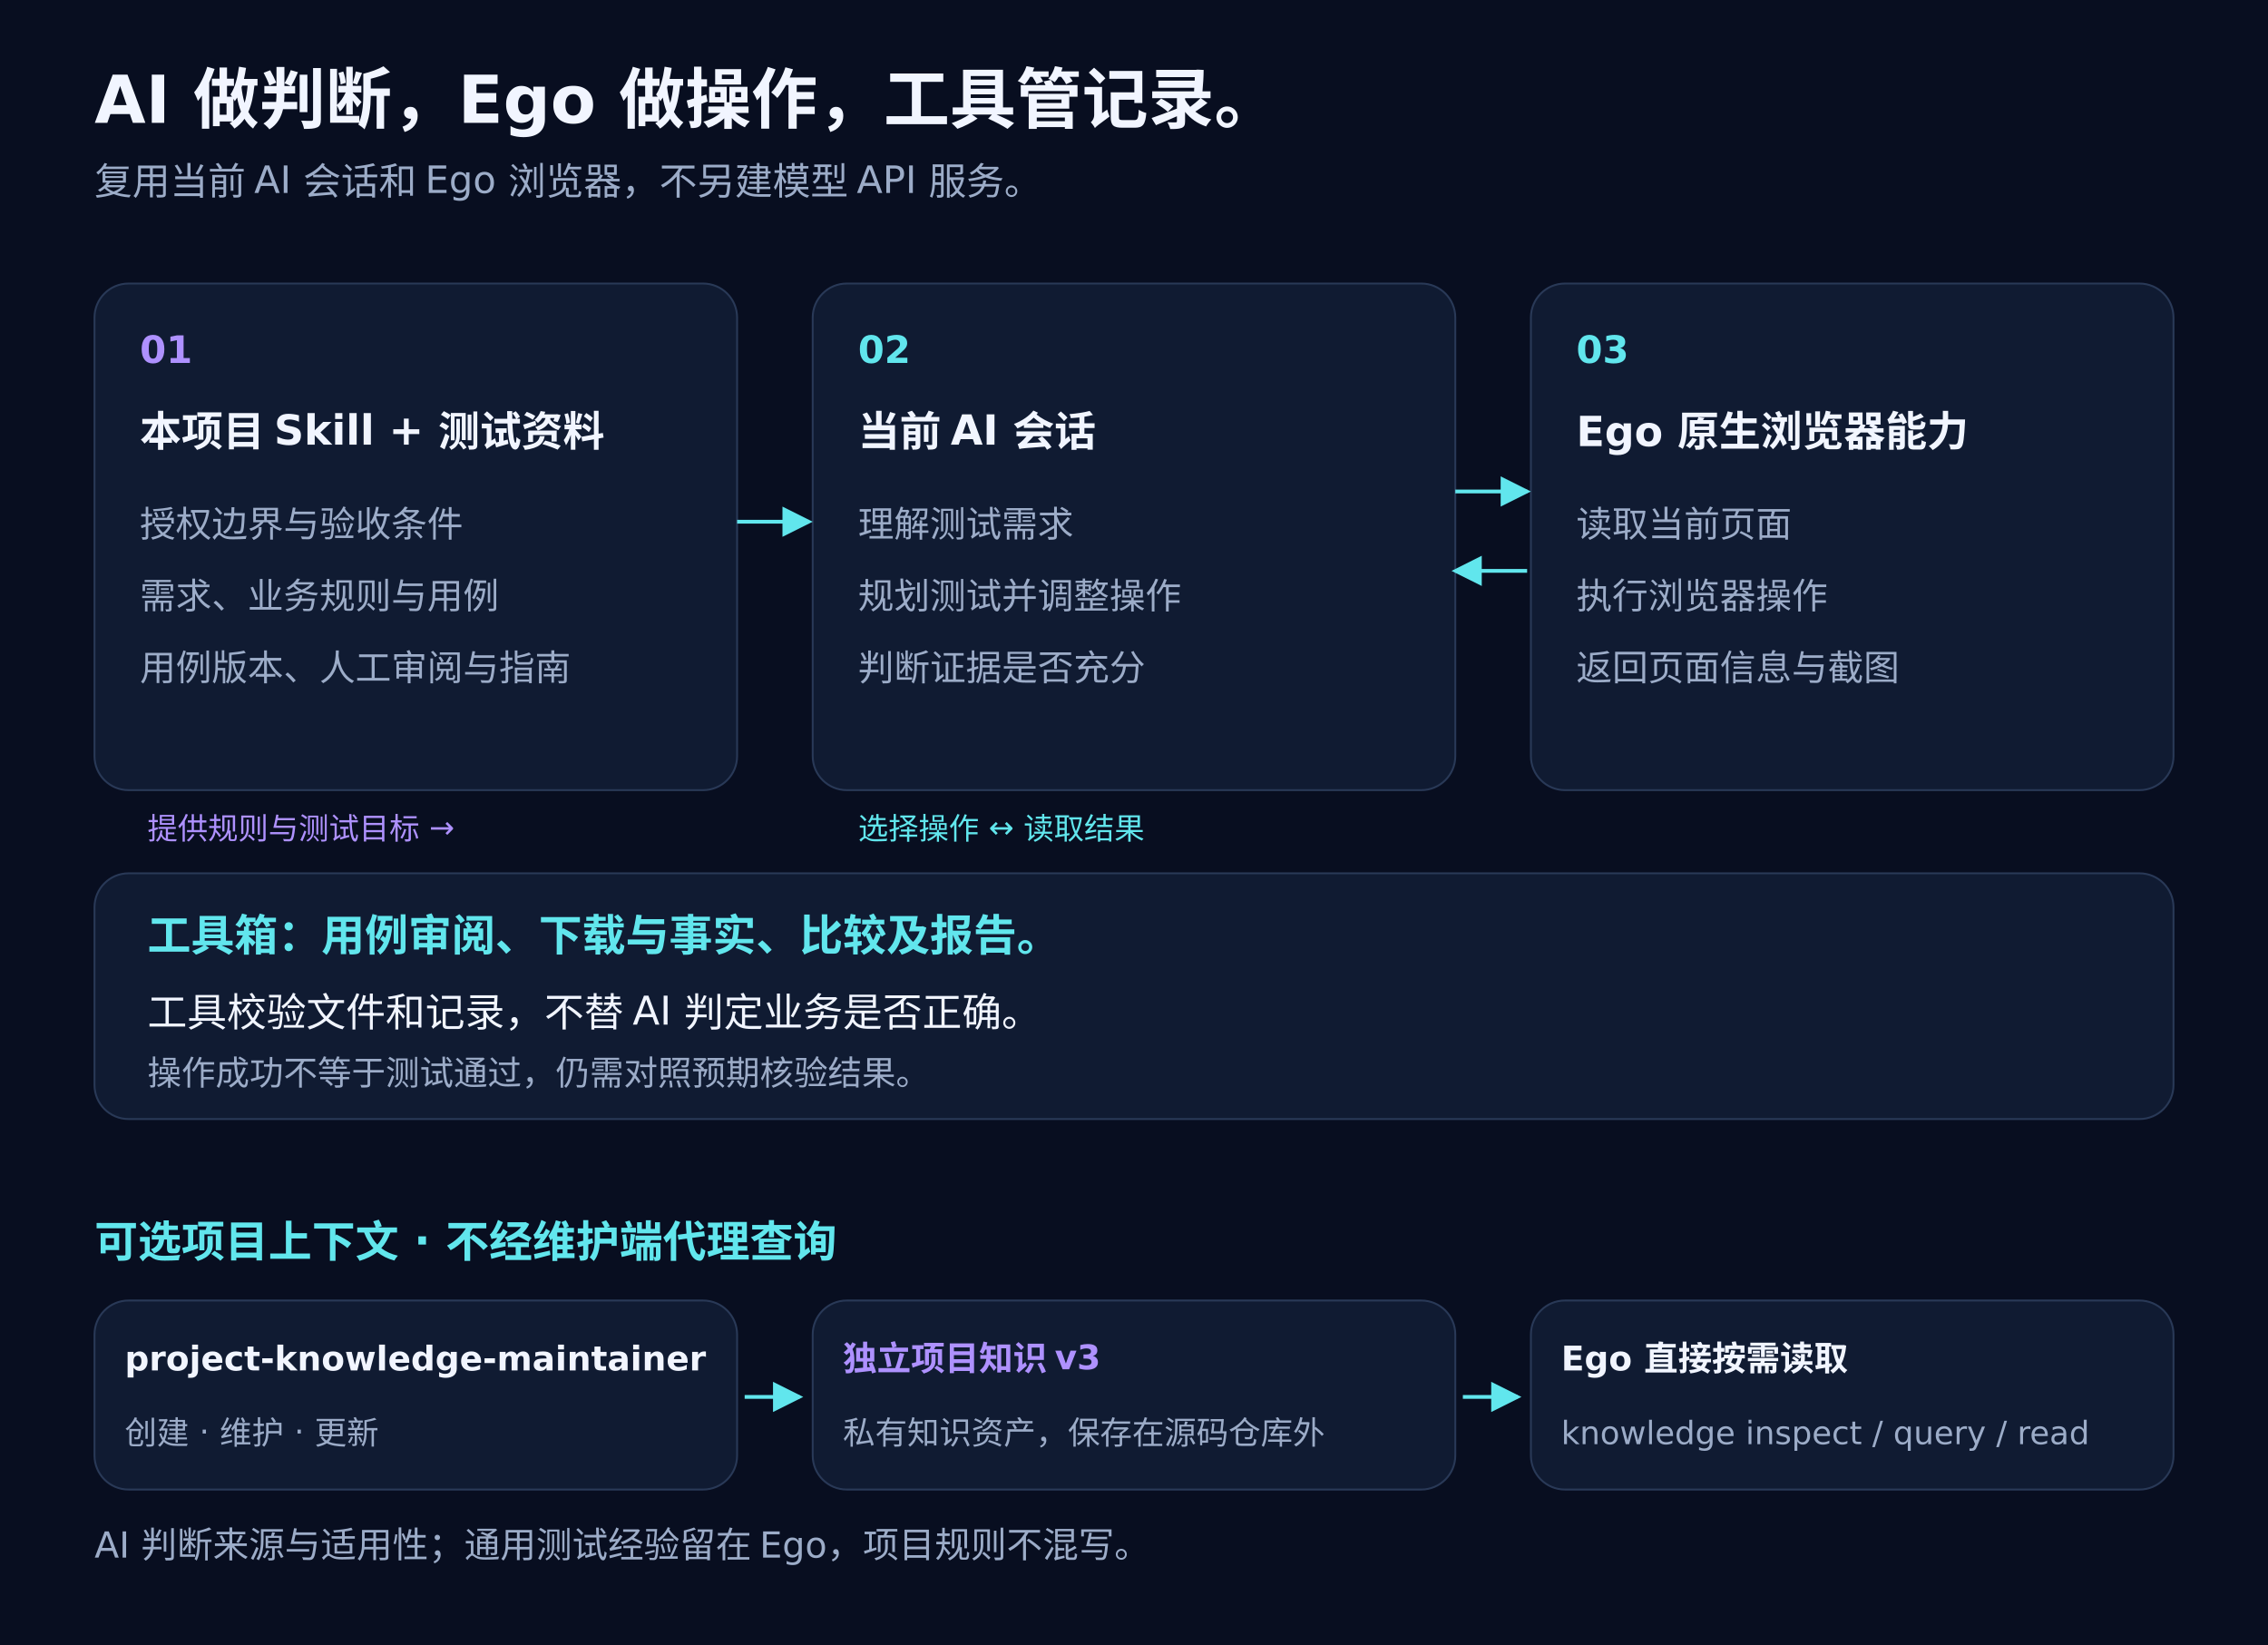
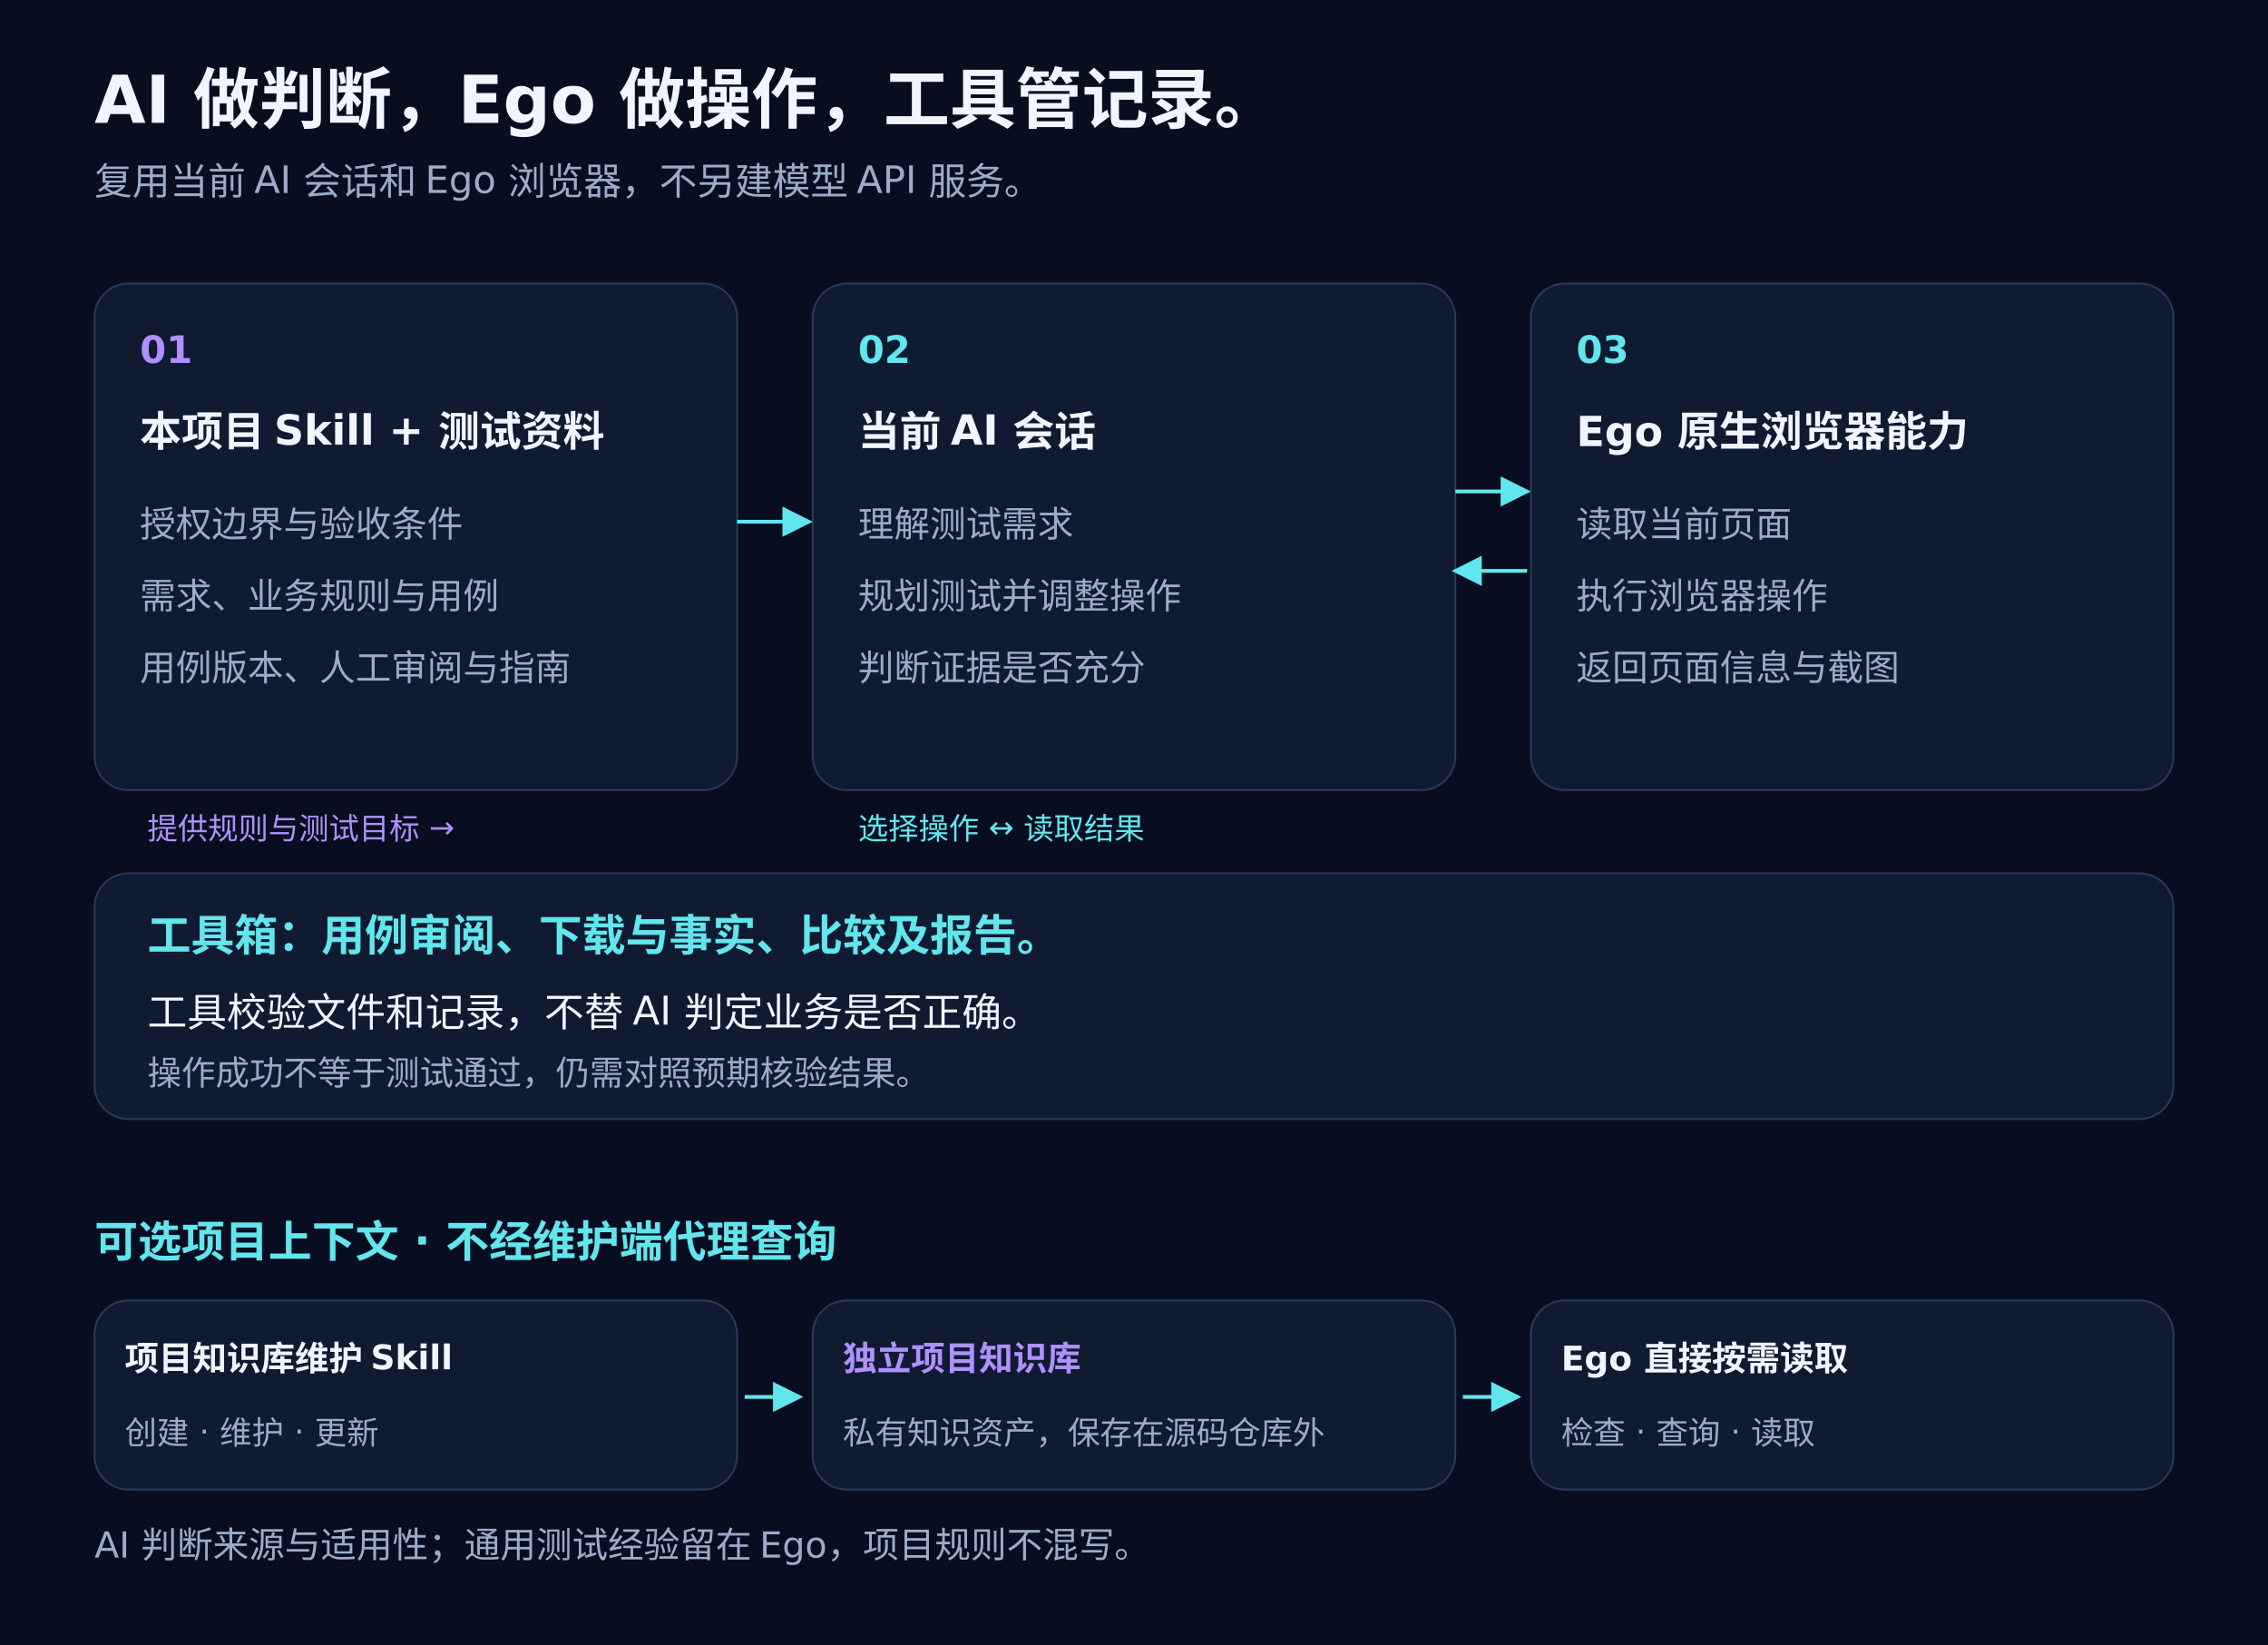
<svg xmlns="http://www.w3.org/2000/svg" width="1200" height="870" viewBox="0 0 1200 870" role="img" aria-label="谁负责什么？">
  <defs>
    <linearGradient id="g">
      <stop stop-color="#61e6ed" />
      <stop offset="1" stop-color="#ae91ff" />
    </linearGradient>
    <marker id="arrow" markerWidth="8" markerHeight="8" refX="7" refY="4" orient="auto">
      <path d="M0,0 L8,4 L0,8" fill="#61e6ed" />
    </marker>
  </defs>
  <g font-family="DejaVu Sans, Noto Sans CJK SC, sans-serif">
    <rect x="0" y="0" width="1200" height="870" rx="0" fill="#080e20" stroke="#080e20" />
    <path d="M0,2 H1200" stroke="url(#g)" stroke-width="4" />
    <text x="50" y="65" font-size="35" fill="#f1f5ff" font-weight="700">AI 做判断，Ego 做操作，工具管记录。</text>
    <text x="50" y="103" font-size="20" fill="#9cacc8" font-weight="400">复用当前 AI 会话和 Ego 浏览器，不另建模型 API 服务。</text>
    <rect x="430" y="150" width="340" height="268" rx="18" fill="#101b32" stroke="#293957" />
    <text x="454" y="192" font-size="20" fill="#61e6ed" font-weight="700">02</text>
    <text x="454" y="236" font-size="22" fill="#f1f5ff" font-weight="700">当前 AI 会话</text>
    <text x="454" y="284" font-size="19" fill="#9cacc8" font-weight="400">理解测试需求</text>
    <text x="454" y="322" font-size="19" fill="#9cacc8" font-weight="400">规划测试并调整操作</text>
    <text x="454" y="360" font-size="19" fill="#9cacc8" font-weight="400">判断证据是否充分</text>
    <rect x="50" y="150" width="340" height="268" rx="18" fill="#101b32" stroke="#293957" />
    <text x="74" y="192" font-size="20" fill="#ae91ff" font-weight="700">01</text>
    <text x="74" y="236" font-size="22" fill="#f1f5ff" font-weight="700">本项目 Skill + 测试资料</text>
    <text x="74" y="284" font-size="19" fill="#9cacc8" font-weight="400">授权边界与验收条件</text>
    <text x="74" y="322" font-size="19" fill="#9cacc8" font-weight="400">需求、业务规则与用例</text>
    <text x="74" y="360" font-size="19" fill="#9cacc8" font-weight="400">用例版本、人工审阅与指南</text>
    <rect x="810" y="150" width="340" height="268" rx="18" fill="#101b32" stroke="#293957" />
    <text x="834" y="192" font-size="20" fill="#61e6ed" font-weight="700">03</text>
    <text x="834" y="236" font-size="22" fill="#f1f5ff" font-weight="700">Ego 原生浏览器能力</text>
    <text x="834" y="284" font-size="19" fill="#9cacc8" font-weight="400">读取当前页面</text>
    <text x="834" y="322" font-size="19" fill="#9cacc8" font-weight="400">执行浏览器操作</text>
    <text x="834" y="360" font-size="19" fill="#9cacc8" font-weight="400">返回页面信息与截图</text>
    <path d="M390,276 L428,276" stroke="#61e6ed" stroke-width="2" fill="none" marker-end="url(#arrow)" />
    <path d="M770,260 L808,260" stroke="#61e6ed" stroke-width="2" fill="none" marker-end="url(#arrow)" />
    <path d="M808,302 L770,302" stroke="#61e6ed" stroke-width="2" fill="none" marker-end="url(#arrow)" />
    <text x="78" y="444" font-size="16" fill="#ae91ff" font-weight="400">提供规则与测试目标 →</text>
    <text x="454" y="444" font-size="16" fill="#61e6ed" font-weight="400">选择操作 ↔ 读取结果</text>
    <rect x="50" y="462" width="1100" height="130" rx="18" fill="#101b32" stroke="#293957" />
    <text x="78" y="503" font-size="23" fill="#61e6ed" font-weight="700">工具箱：用例审阅、下载与事实、比较及报告。</text>
    <text x="78" y="543" font-size="21" fill="#f1f5ff" font-weight="400">工具校验文件和记录，不替 AI 判定业务是否正确。</text>
    <text x="78" y="574" font-size="18" fill="#9cacc8" font-weight="400">操作成功不等于测试通过，仍需对照预期核验结果。</text>
    <text x="50" y="665" font-size="23" fill="#61e6ed" font-weight="700">可选项目上下文 · 不经维护端代理查询</text>
    <rect x="50" y="688" width="340" height="100" rx="18" fill="#101b32" stroke="#293957" />
-     <text x="66" y="725" font-size="18" fill="#f1f5ff" font-weight="700">project-knowledge-maintainer</text>
+     <text x="66" y="725" font-size="18" fill="#f1f5ff" font-weight="700">项目知识库维护 Skill</text>
    <text x="66" y="764" font-size="17" fill="#9cacc8" font-weight="400">创建 · 维护 · 更新</text>
    <path d="M394,739 L423,739" stroke="#61e6ed" stroke-width="2" fill="none" marker-end="url(#arrow)" />
    <rect x="430" y="688" width="340" height="100" rx="18" fill="#101b32" stroke="#293957" />
-     <text x="446" y="725" font-size="18" fill="#ae91ff" font-weight="700">独立项目知识 v3</text>
+     <text x="446" y="725" font-size="18" fill="#ae91ff" font-weight="700">独立项目知识库</text>
    <text x="446" y="764" font-size="17" fill="#9cacc8" font-weight="400">私有知识资产，保存在源码仓库外</text>
    <path d="M774,739 L803,739" stroke="#61e6ed" stroke-width="2" fill="none" marker-end="url(#arrow)" />
    <rect x="810" y="688" width="340" height="100" rx="18" fill="#101b32" stroke="#293957" />
    <text x="826" y="725" font-size="18" fill="#f1f5ff" font-weight="700">Ego 直接按需读取</text>
-     <text x="826" y="764" font-size="17" fill="#9cacc8" font-weight="400">knowledge inspect / query / read</text>
+     <text x="826" y="764" font-size="17" fill="#9cacc8" font-weight="400">检查 · 查询 · 读取</text>
    <text x="50" y="824" font-size="19" fill="#9cacc8" font-weight="400">AI 判断来源与适用性；通用测试经验留在 Ego，项目规则不混写。</text>
  </g>
</svg>
